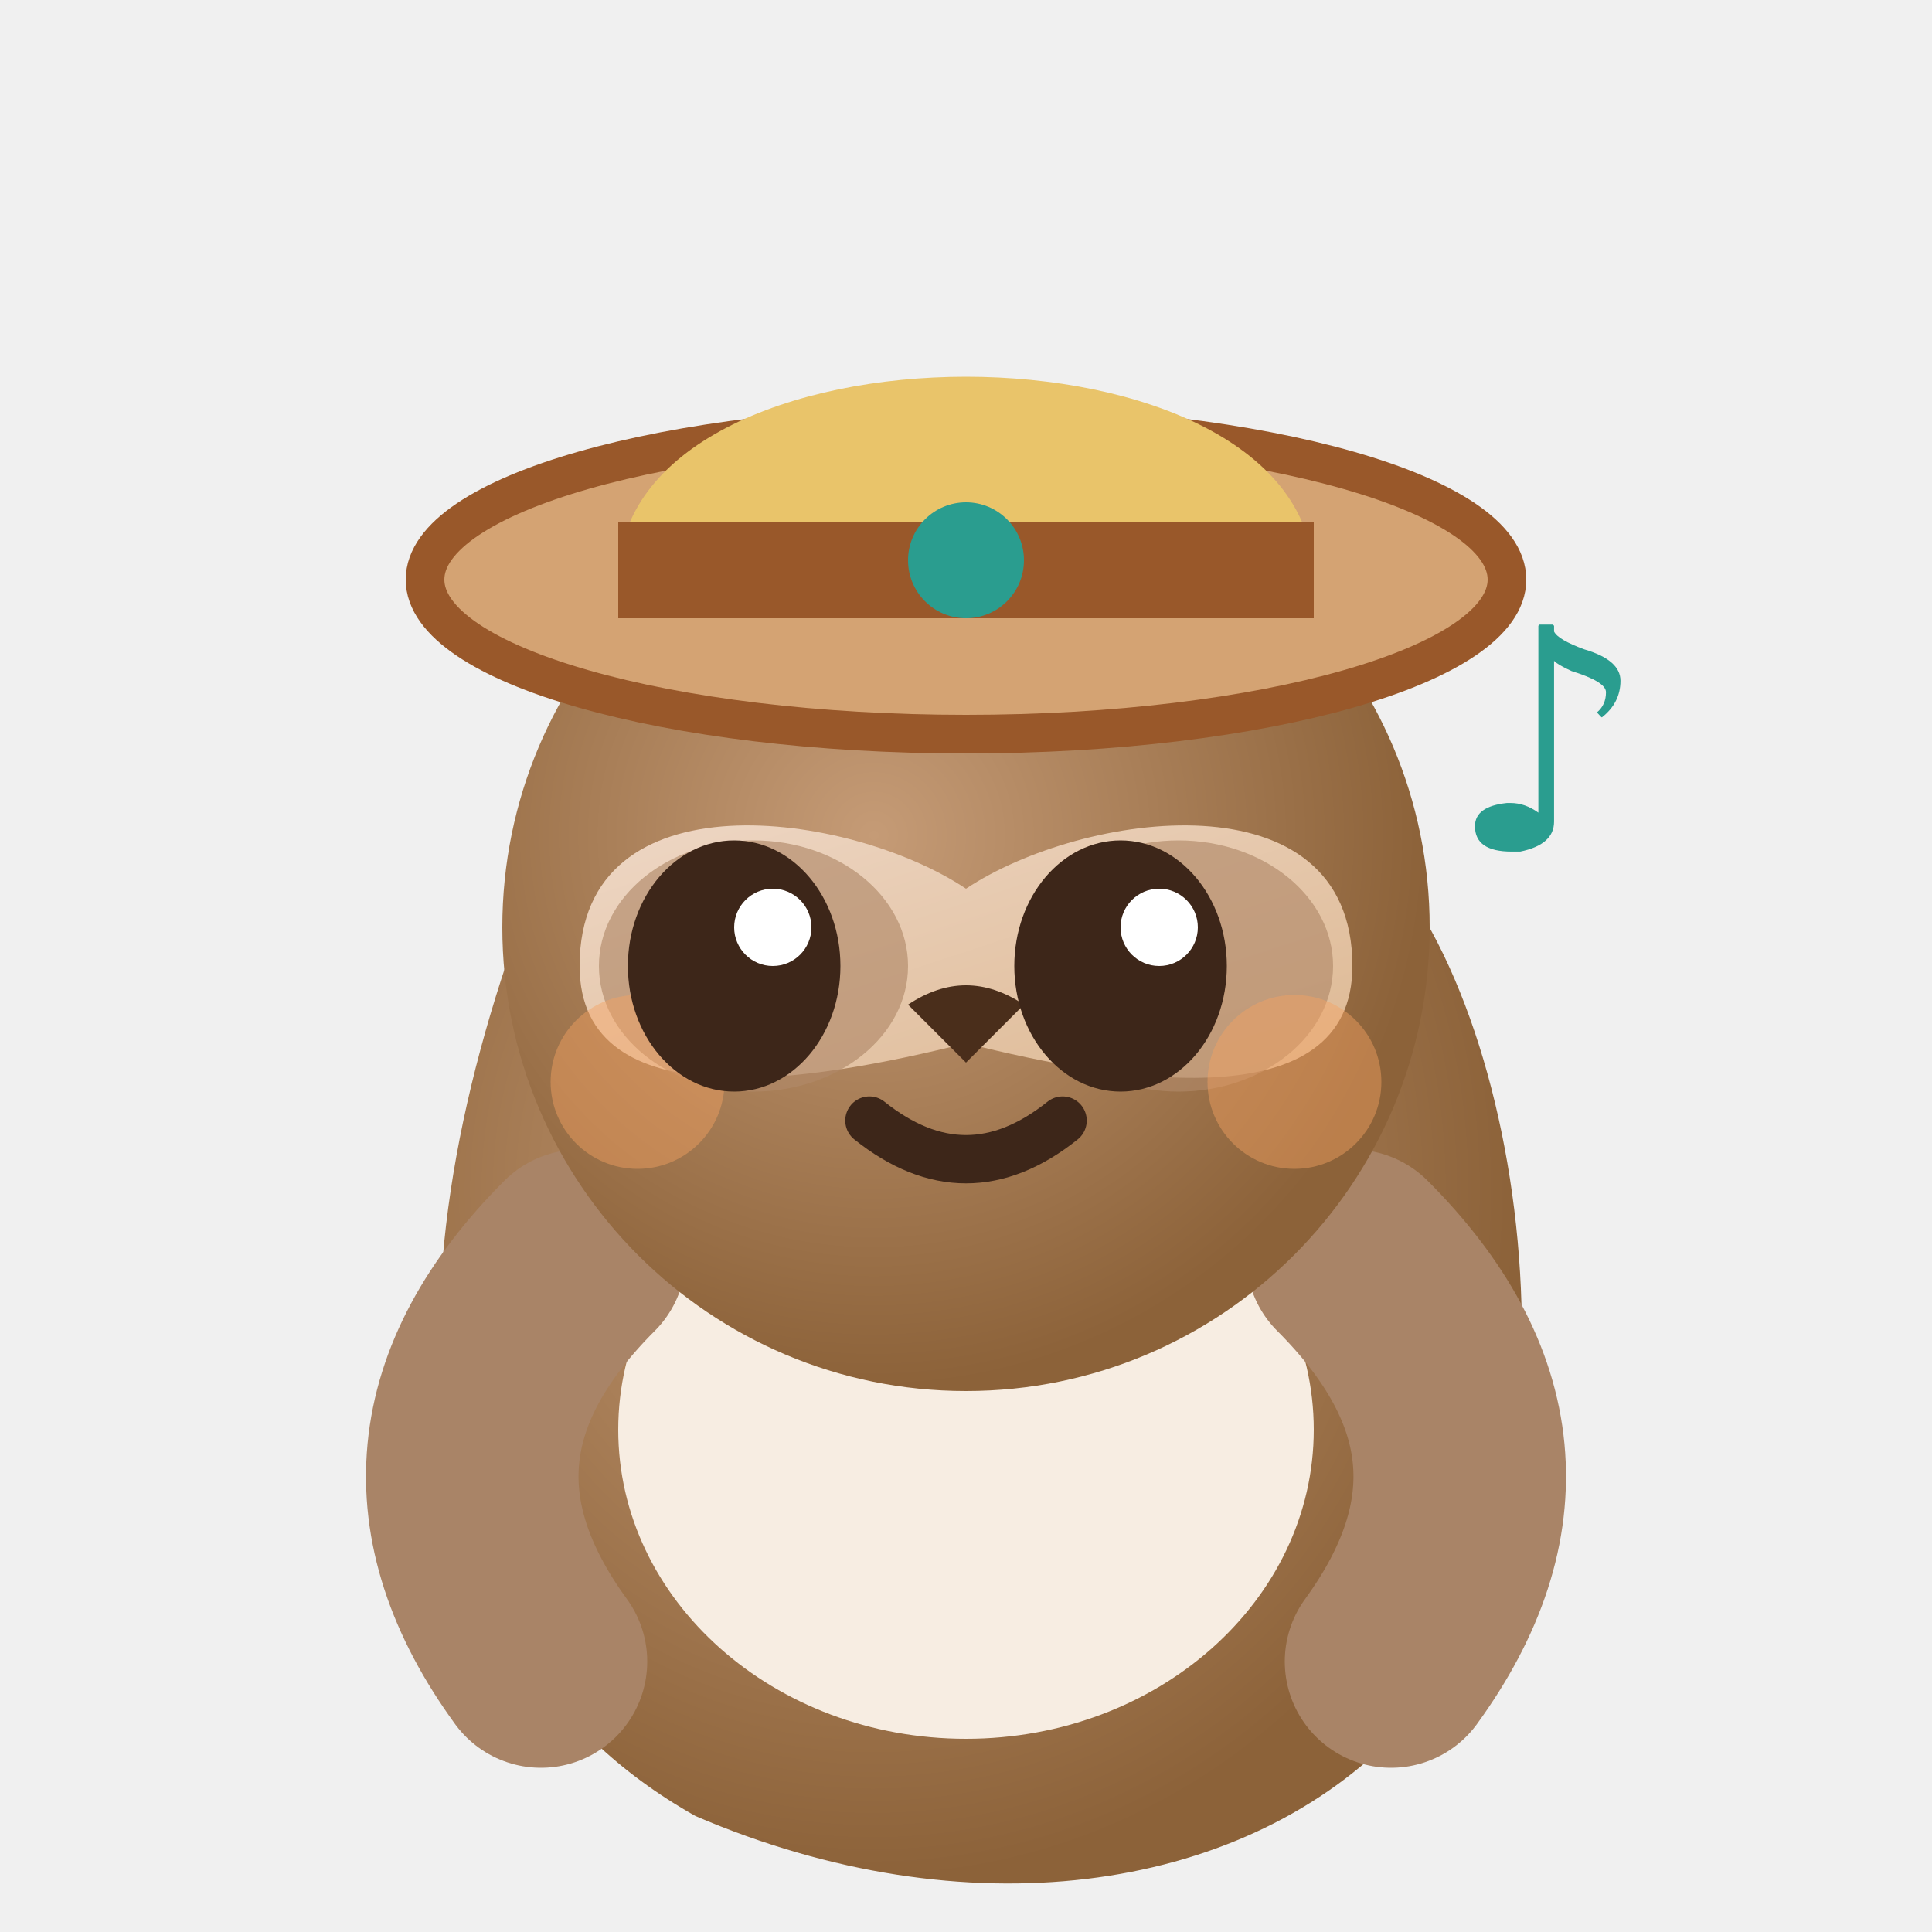
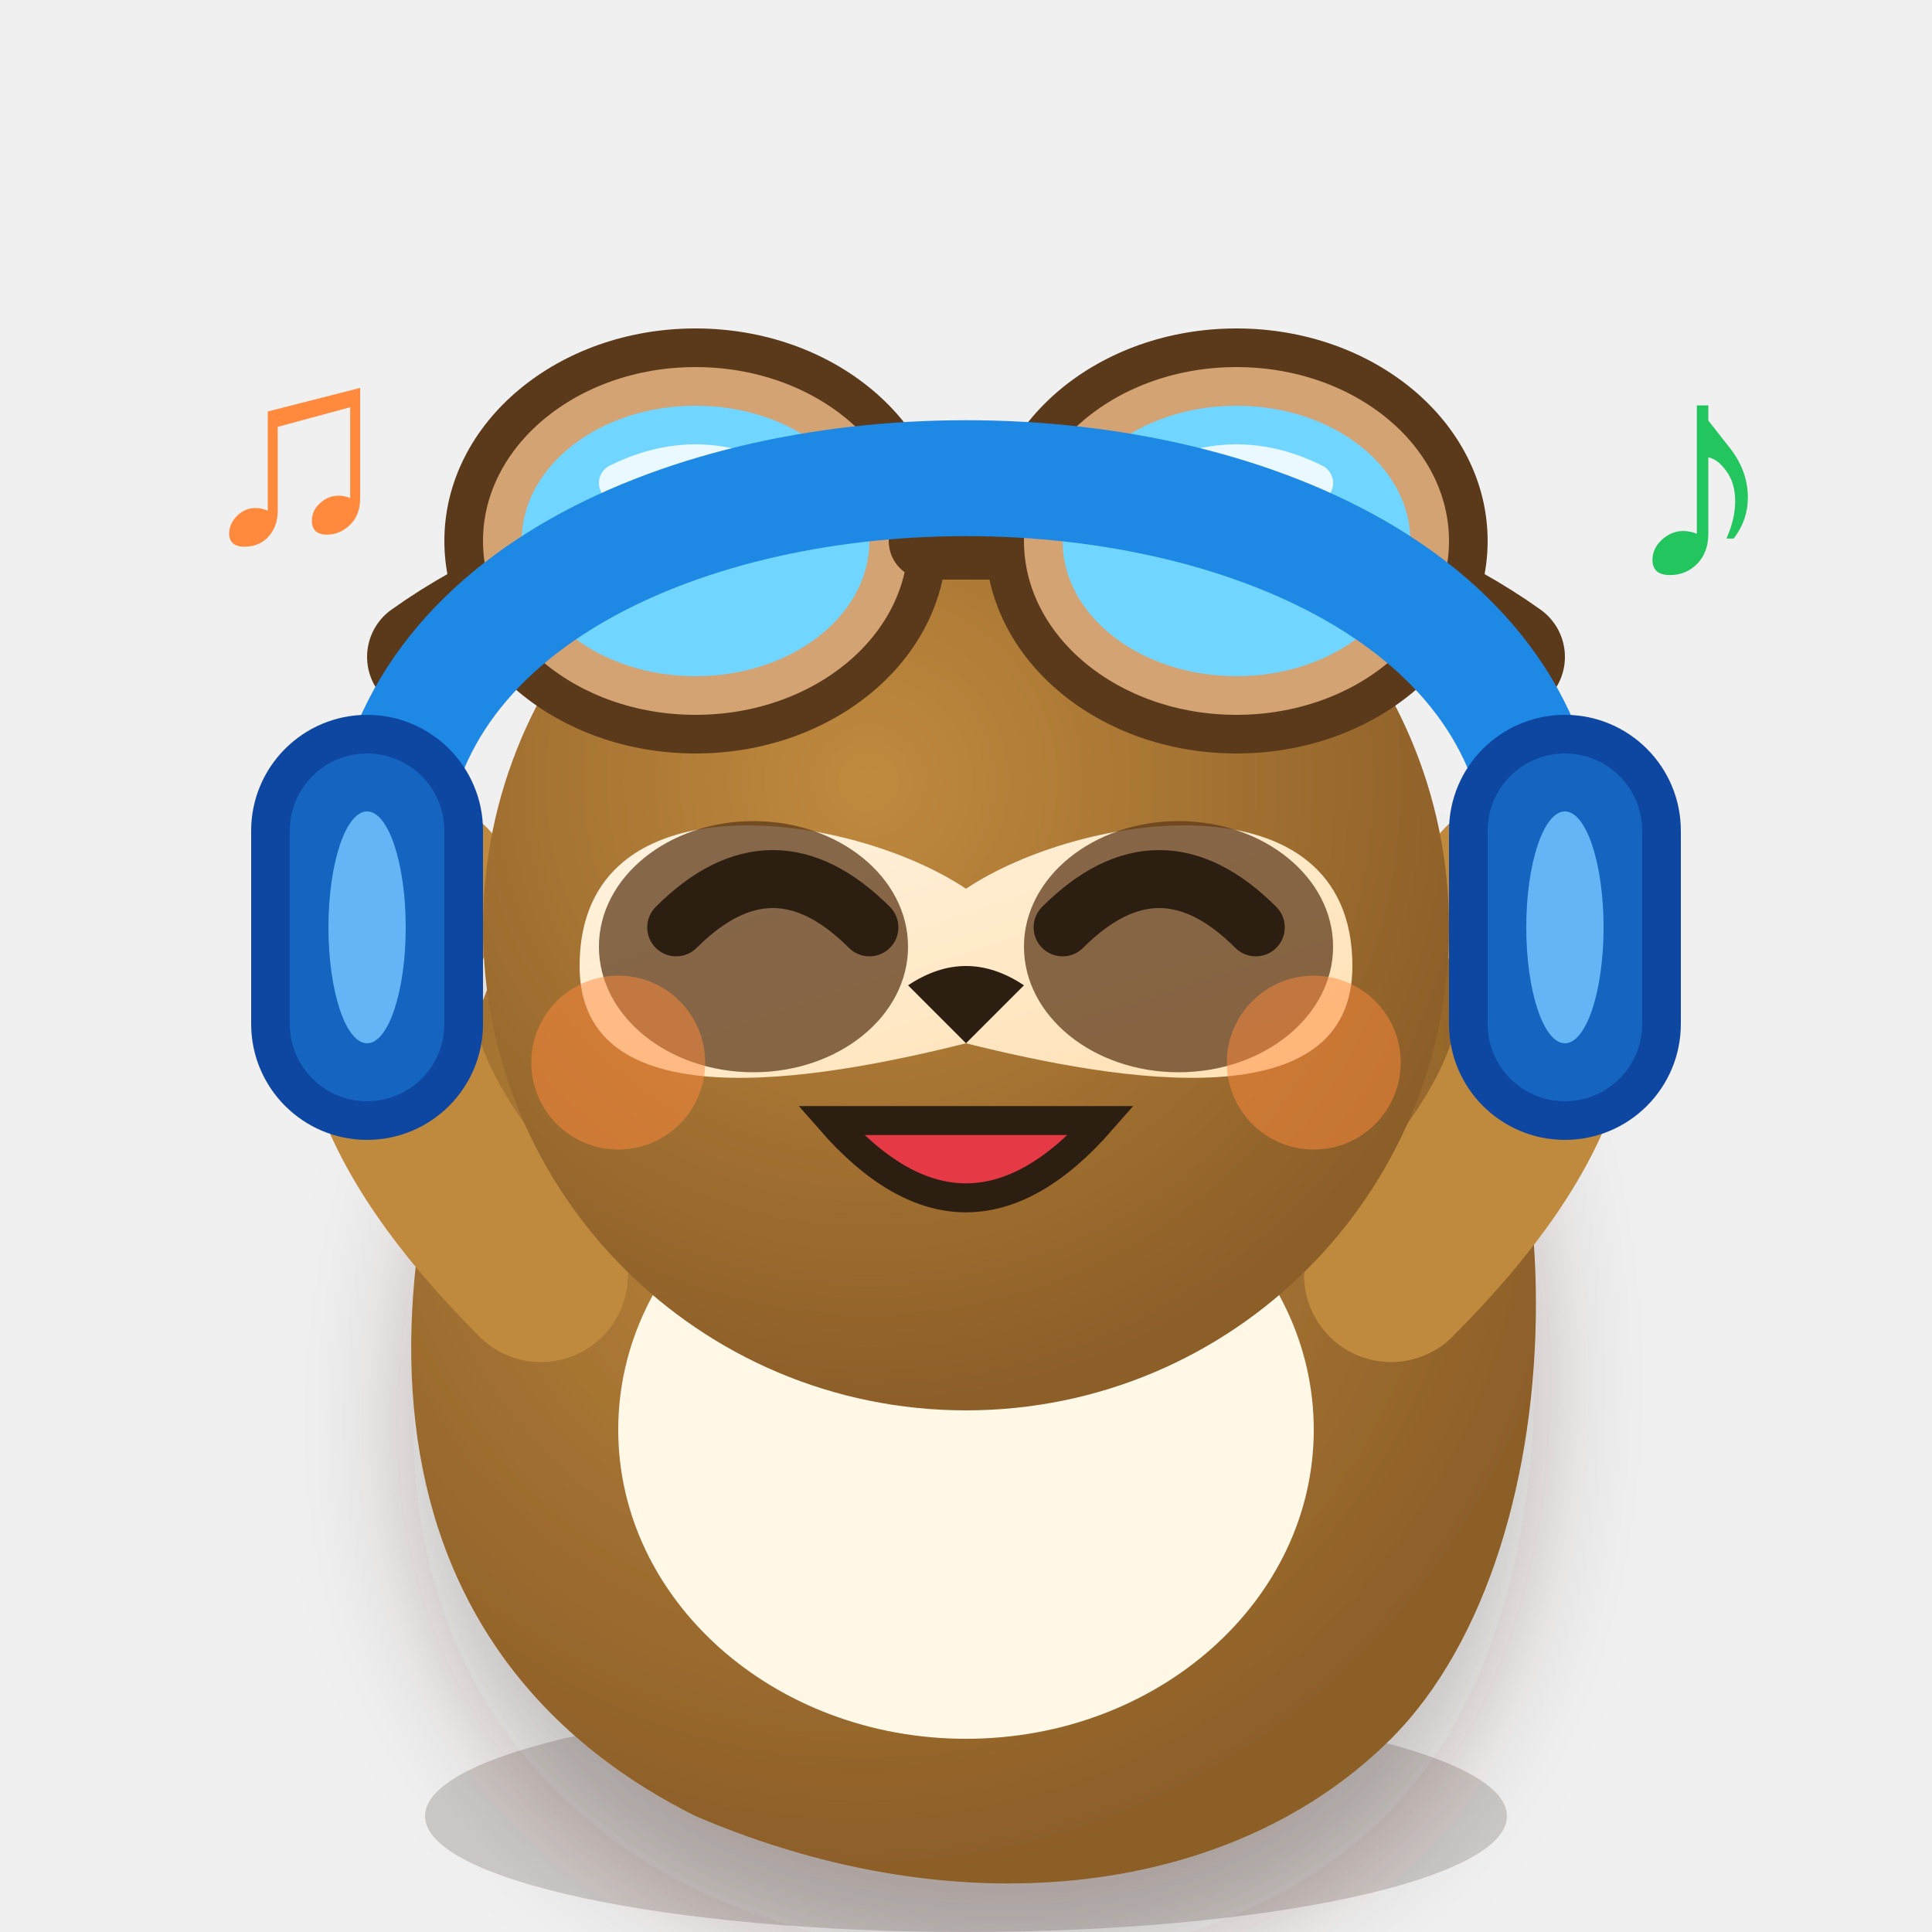
<svg xmlns="http://www.w3.org/2000/svg" viewBox="0 0 100 100" width="512" height="512">
  <defs>
-     <radialGradient id="bodyGrad_explorer_listening" cx="40%" cy="40%" r="60%">
-       <stop offset="0%" stop-color="#C59B76" />
-       <stop offset="100%" stop-color="#8C6239" />
+     <radialGradient id="slothBody_explorer_listening" cx="40%" cy="35%" r="65%">
+       <stop offset="0%" stop-color="#C08A3E" />
+       <stop offset="100%" stop-color="#8C5E28" />
    </radialGradient>
-     <linearGradient id="maskGrad" x1="0%" y1="0%" x2="100%" y2="100%">
-       <stop offset="0%" stop-color="#EED7C5" />
-       <stop offset="100%" stop-color="#DDB892" />
+     <linearGradient id="slothMask" x1="0%" y1="0%" x2="100%" y2="100%">
+       <stop offset="0%" stop-color="#FFF3E0" />
+       <stop offset="100%" stop-color="#FFE0B2" />
    </linearGradient>
+     <filter id="softShadow" x="-10%" y="-10%" width="120%" height="120%">
+       <feDropShadow dx="0" dy="4" stdDeviation="3" flood-color="#3D2619" flood-opacity="0.25" />
+     </filter>
  </defs>
-   <path d="M 28 45 C 20 65, 20 85, 36 94 C 50 100, 64 98, 72 90 C 82 80, 80 55, 72 45 C 65 35, 35 35, 28 45 Z" fill="url(#bodyGrad_explorer_listening)" />
-   <ellipse cx="50" cy="74" rx="18" ry="16" fill="#F7EDE2" />
-   <path d="M 30 65 Q 20 75 28 86" stroke="#A98467" stroke-width="11" stroke-linecap="round" fill="none" />
-   <path d="M 70 65 Q 80 75 72 86" stroke="#A98467" stroke-width="11" stroke-linecap="round" fill="none" />
-   <circle cx="50" cy="48" r="24" fill="url(#bodyGrad_explorer_listening)" />
-   <path d="M 30 50 C 30 40, 44 42, 50 46 C 56 42, 70 40, 70 50 C 70 58, 58 56, 50 54 C 42 56, 30 58, 30 50 Z" fill="url(#maskGrad)" />
-   <ellipse cx="39" cy="50" rx="8" ry="6.5" fill="#B08968" opacity="0.65" />
-   <ellipse cx="61" cy="50" rx="8" ry="6.5" fill="#B08968" opacity="0.65" />
-   <circle cx="33" cy="56" r="4.5" fill="#F4A261" opacity="0.45" />
-   <circle cx="67" cy="56" r="4.5" fill="#F4A261" opacity="0.45" />
-   <path d="M 47 52 Q 50 50 53 52 L 50 55 Z" fill="#4A2E1B" />
-   <ellipse cx="38" cy="50" rx="5.5" ry="6.5" fill="#3D2619" />
-   <circle cx="40" cy="48" r="2" fill="#FFFFFF" />
-   <ellipse cx="58" cy="50" rx="5.5" ry="6.5" fill="#3D2619" />
-   <circle cx="60" cy="48" r="2" fill="#FFFFFF" />
-   <path d="M 45 58 Q 50 62 55 58" stroke="#3D2619" stroke-width="2.5" stroke-linecap="round" fill="none" />
-   <text x="75" y="44" font-size="16" fill="#2A9D8F" font-family="sans-serif">♪</text>
-   <ellipse cx="50" cy="30" rx="28" ry="8" fill="#D4A373" stroke="#99582A" stroke-width="2" />
-   <path d="M 32 30 C 32 16, 68 16, 68 30 Z" fill="#E9C46A" />
-   <rect x="32" y="27" width="36" height="5" fill="#99582A" />
-   <circle cx="50" cy="29" r="3" fill="#2A9D8F" />
+   <ellipse cx="50" cy="94" rx="28" ry="6" fill="#3D2619" opacity="0.2" />
+   <path d="M 28 45 C 18 65, 18 85, 36 94 C 50 100, 64 98, 72 90 C 82 80, 82 55, 72 45 C 65 35, 35 35, 28 45 Z" fill="url(#slothBody_explorer_listening)" filter="url(#softShadow)" />
+   <ellipse cx="50" cy="74" rx="18" ry="16" fill="#FFF8E7" />
+   <path d="M 28 66 Q 16 54 22 46" stroke="#C08A3E" stroke-width="9" stroke-linecap="round" fill="none" />
+   <path d="M 72 66 Q 84 54 78 46" stroke="#C08A3E" stroke-width="9" stroke-linecap="round" fill="none" />
+   <circle cx="50" cy="48" r="25" fill="url(#slothBody_explorer_listening)" />
+   <path d="M 30 50 C 30 40, 44 42, 50 46 C 56 42, 70 40, 70 50 C 70 58, 58 56, 50 54 C 42 56, 30 58, 30 50 Z" fill="url(#slothMask)" />
+   <ellipse cx="39" cy="49" rx="8" ry="6.5" fill="#5D3A1A" opacity="0.75" />
+   <ellipse cx="61" cy="49" rx="8" ry="6.5" fill="#5D3A1A" opacity="0.75" />
+   <circle cx="32" cy="55" r="4.5" fill="#FF8A3D" opacity="0.5" />
+   <circle cx="68" cy="55" r="4.5" fill="#FF8A3D" opacity="0.5" />
+   <path d="M 47 51 Q 50 49 53 51 L 50 54 Z" fill="#2D1E12" />
+   <path d="M 35 48 Q 40 43 45 48" stroke="#2D1E12" stroke-width="3" stroke-linecap="round" fill="none" />
+   <path d="M 55 48 Q 60 43 65 48" stroke="#2D1E12" stroke-width="3" stroke-linecap="round" fill="none" />
+   <path d="M 43 58 Q 50 66 57 58 Z" fill="#E63946" stroke="#2D1E12" stroke-width="1.5" />
+   <path d="M 22 34 C 36 24, 64 24, 78 34" stroke="#5A3A1A" stroke-width="6" stroke-linecap="round" fill="none" />
+   <path d="M 22 34 C 36 24, 64 24, 78 34" stroke="#422810" stroke-width="2" stroke-linecap="round" fill="none" />
+   <ellipse cx="36" cy="28" rx="12" ry="10" fill="#D4A373" stroke="#5A3A1A" stroke-width="2" />
+   <ellipse cx="36" cy="28" rx="9" ry="7" fill="#70D6FF" />
+   <path d="M 32 25 Q 36 23 40 25" stroke="#FFFFFF" stroke-width="2" stroke-linecap="round" fill="none" opacity="0.85" />
+   <rect x="46" y="26" width="8" height="4" rx="2" fill="#5A3A1A" />
+   <ellipse cx="64" cy="28" rx="12" ry="10" fill="#D4A373" stroke="#5A3A1A" stroke-width="2" />
+   <ellipse cx="64" cy="28" rx="9" ry="7" fill="#70D6FF" />
+   <path d="M 60 25 Q 64 23 68 25" stroke="#FFFFFF" stroke-width="2" stroke-linecap="round" fill="none" opacity="0.85" />
+   <path d="M 20 45 C 20 18, 80 18, 80 45" stroke="#1E88E5" stroke-width="6" stroke-linecap="round" fill="none" />
+   <rect x="14" y="38" width="10" height="20" rx="5" fill="#1565C0" stroke="#0D47A1" stroke-width="2" />
+   <ellipse cx="19" cy="48" rx="2" ry="6" fill="#64B5F6" />
+   <rect x="76" y="38" width="10" height="20" rx="5" fill="#1565C0" stroke="#0D47A1" stroke-width="2" />
+   <ellipse cx="81" cy="48" rx="2" ry="6" fill="#64B5F6" />
+   <text x="84" y="30" font-size="16" fill="#22C55E" font-weight="black">♪</text>
+   <text x="10" y="28" font-size="14" fill="#FF8A3D" font-weight="black">♫</text>
</svg>
